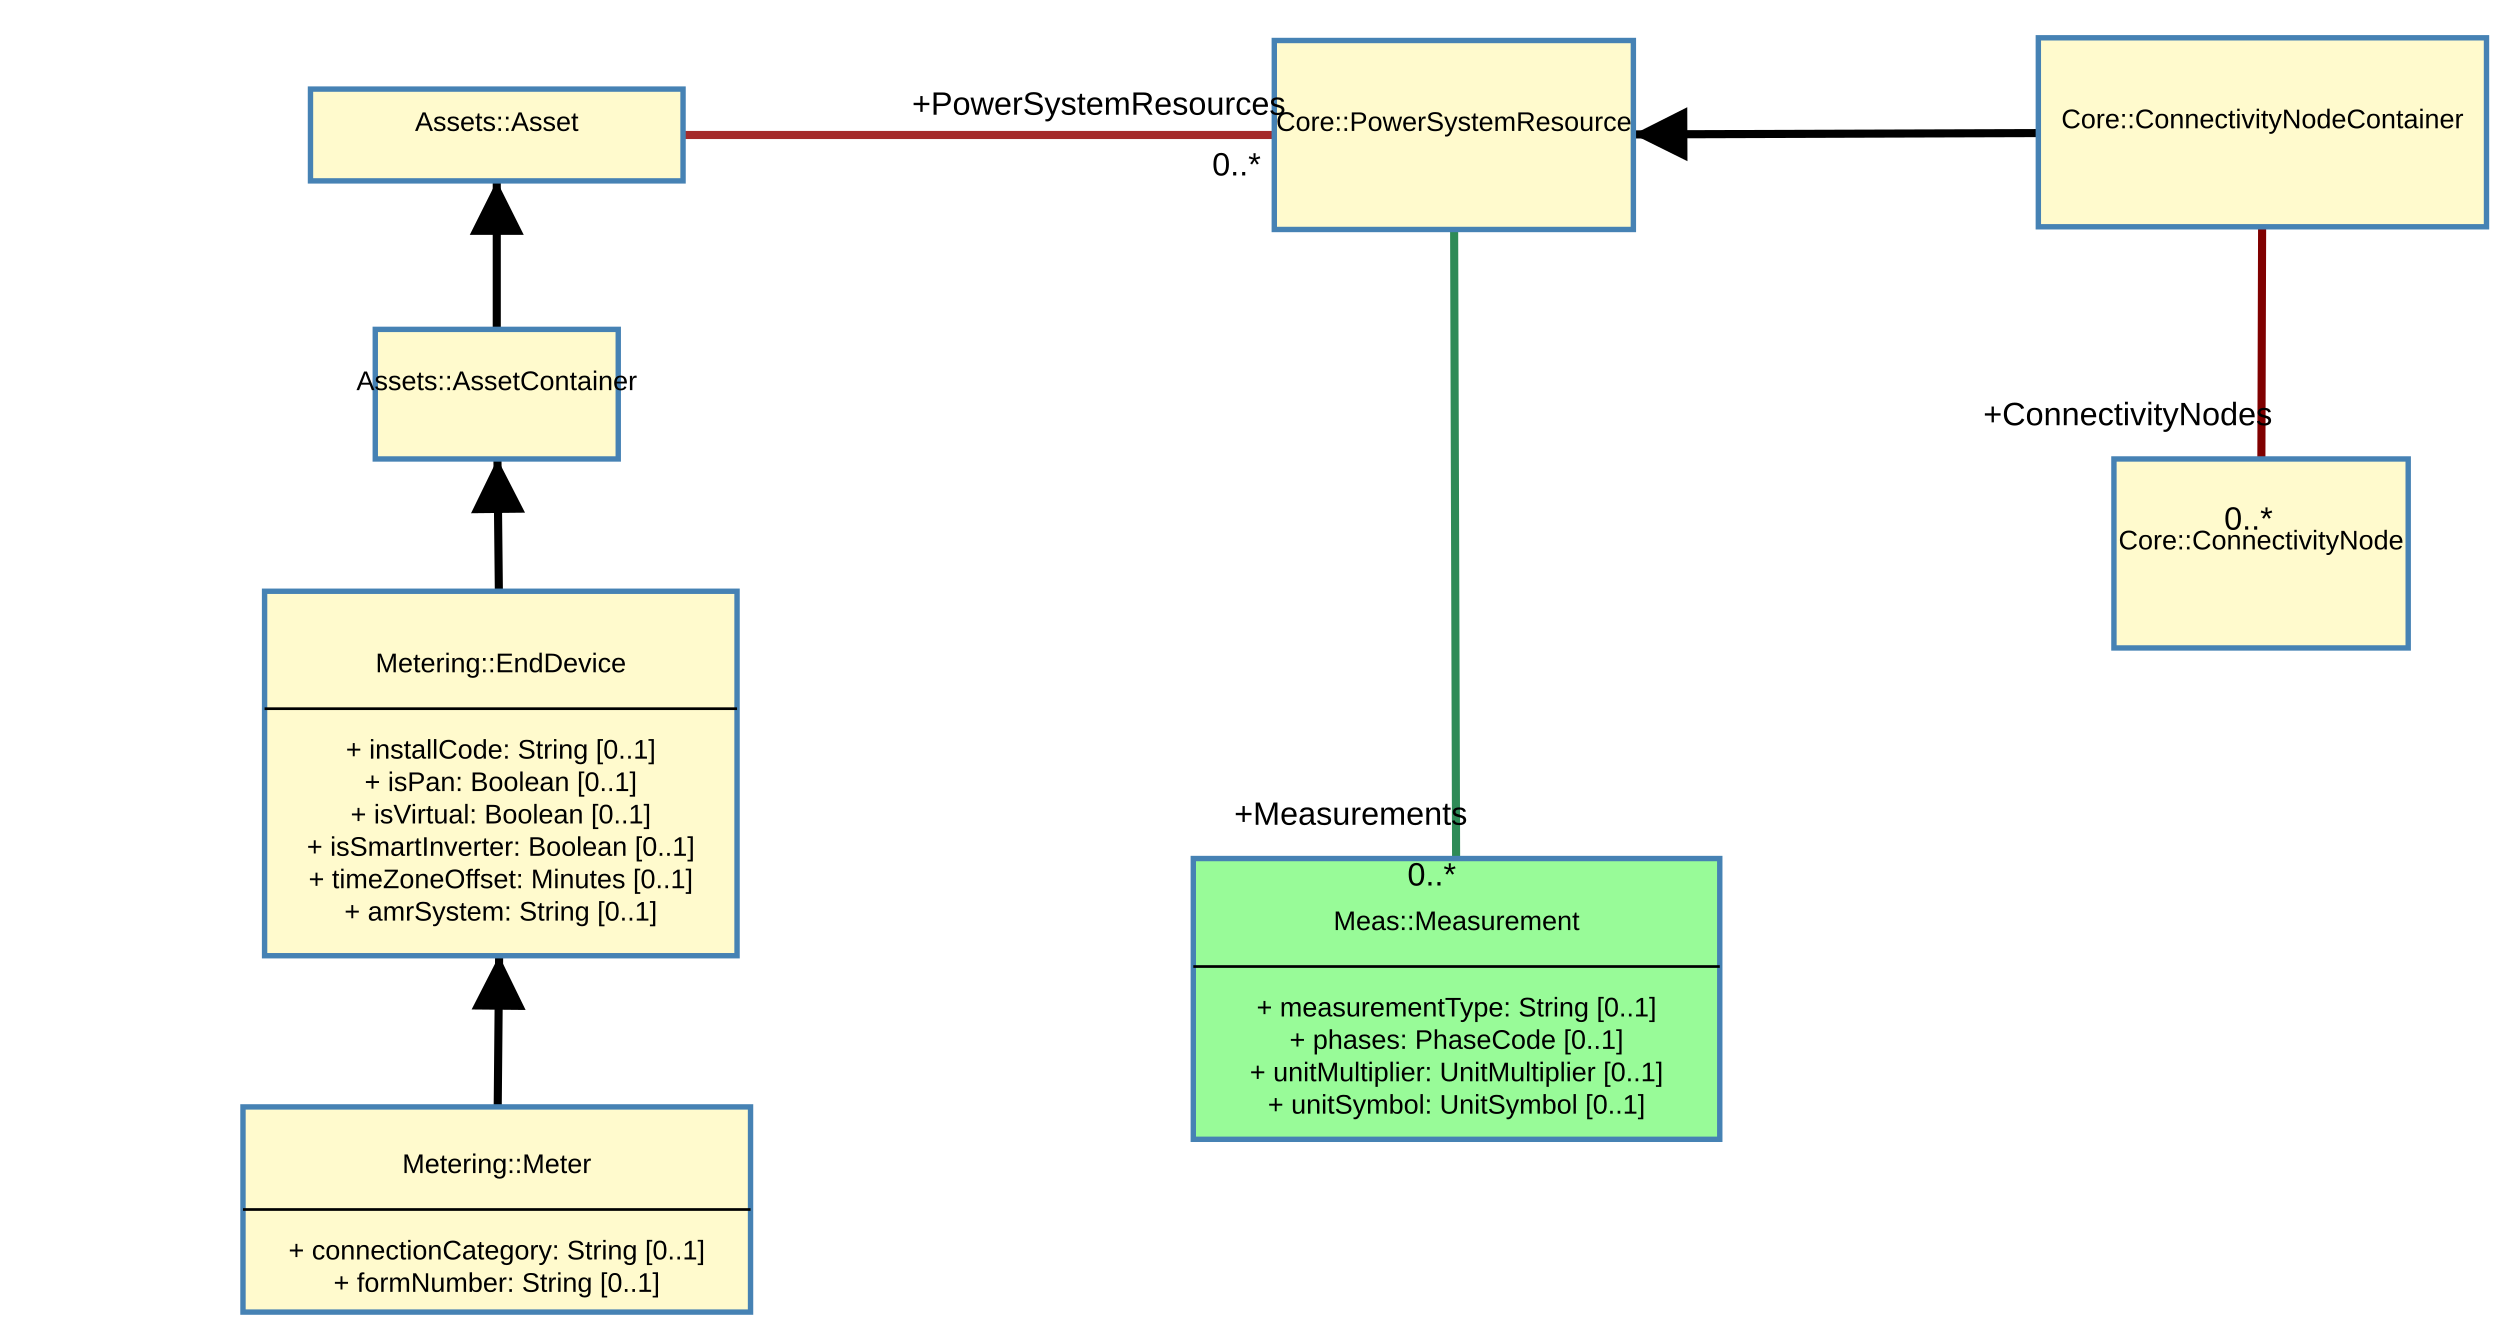
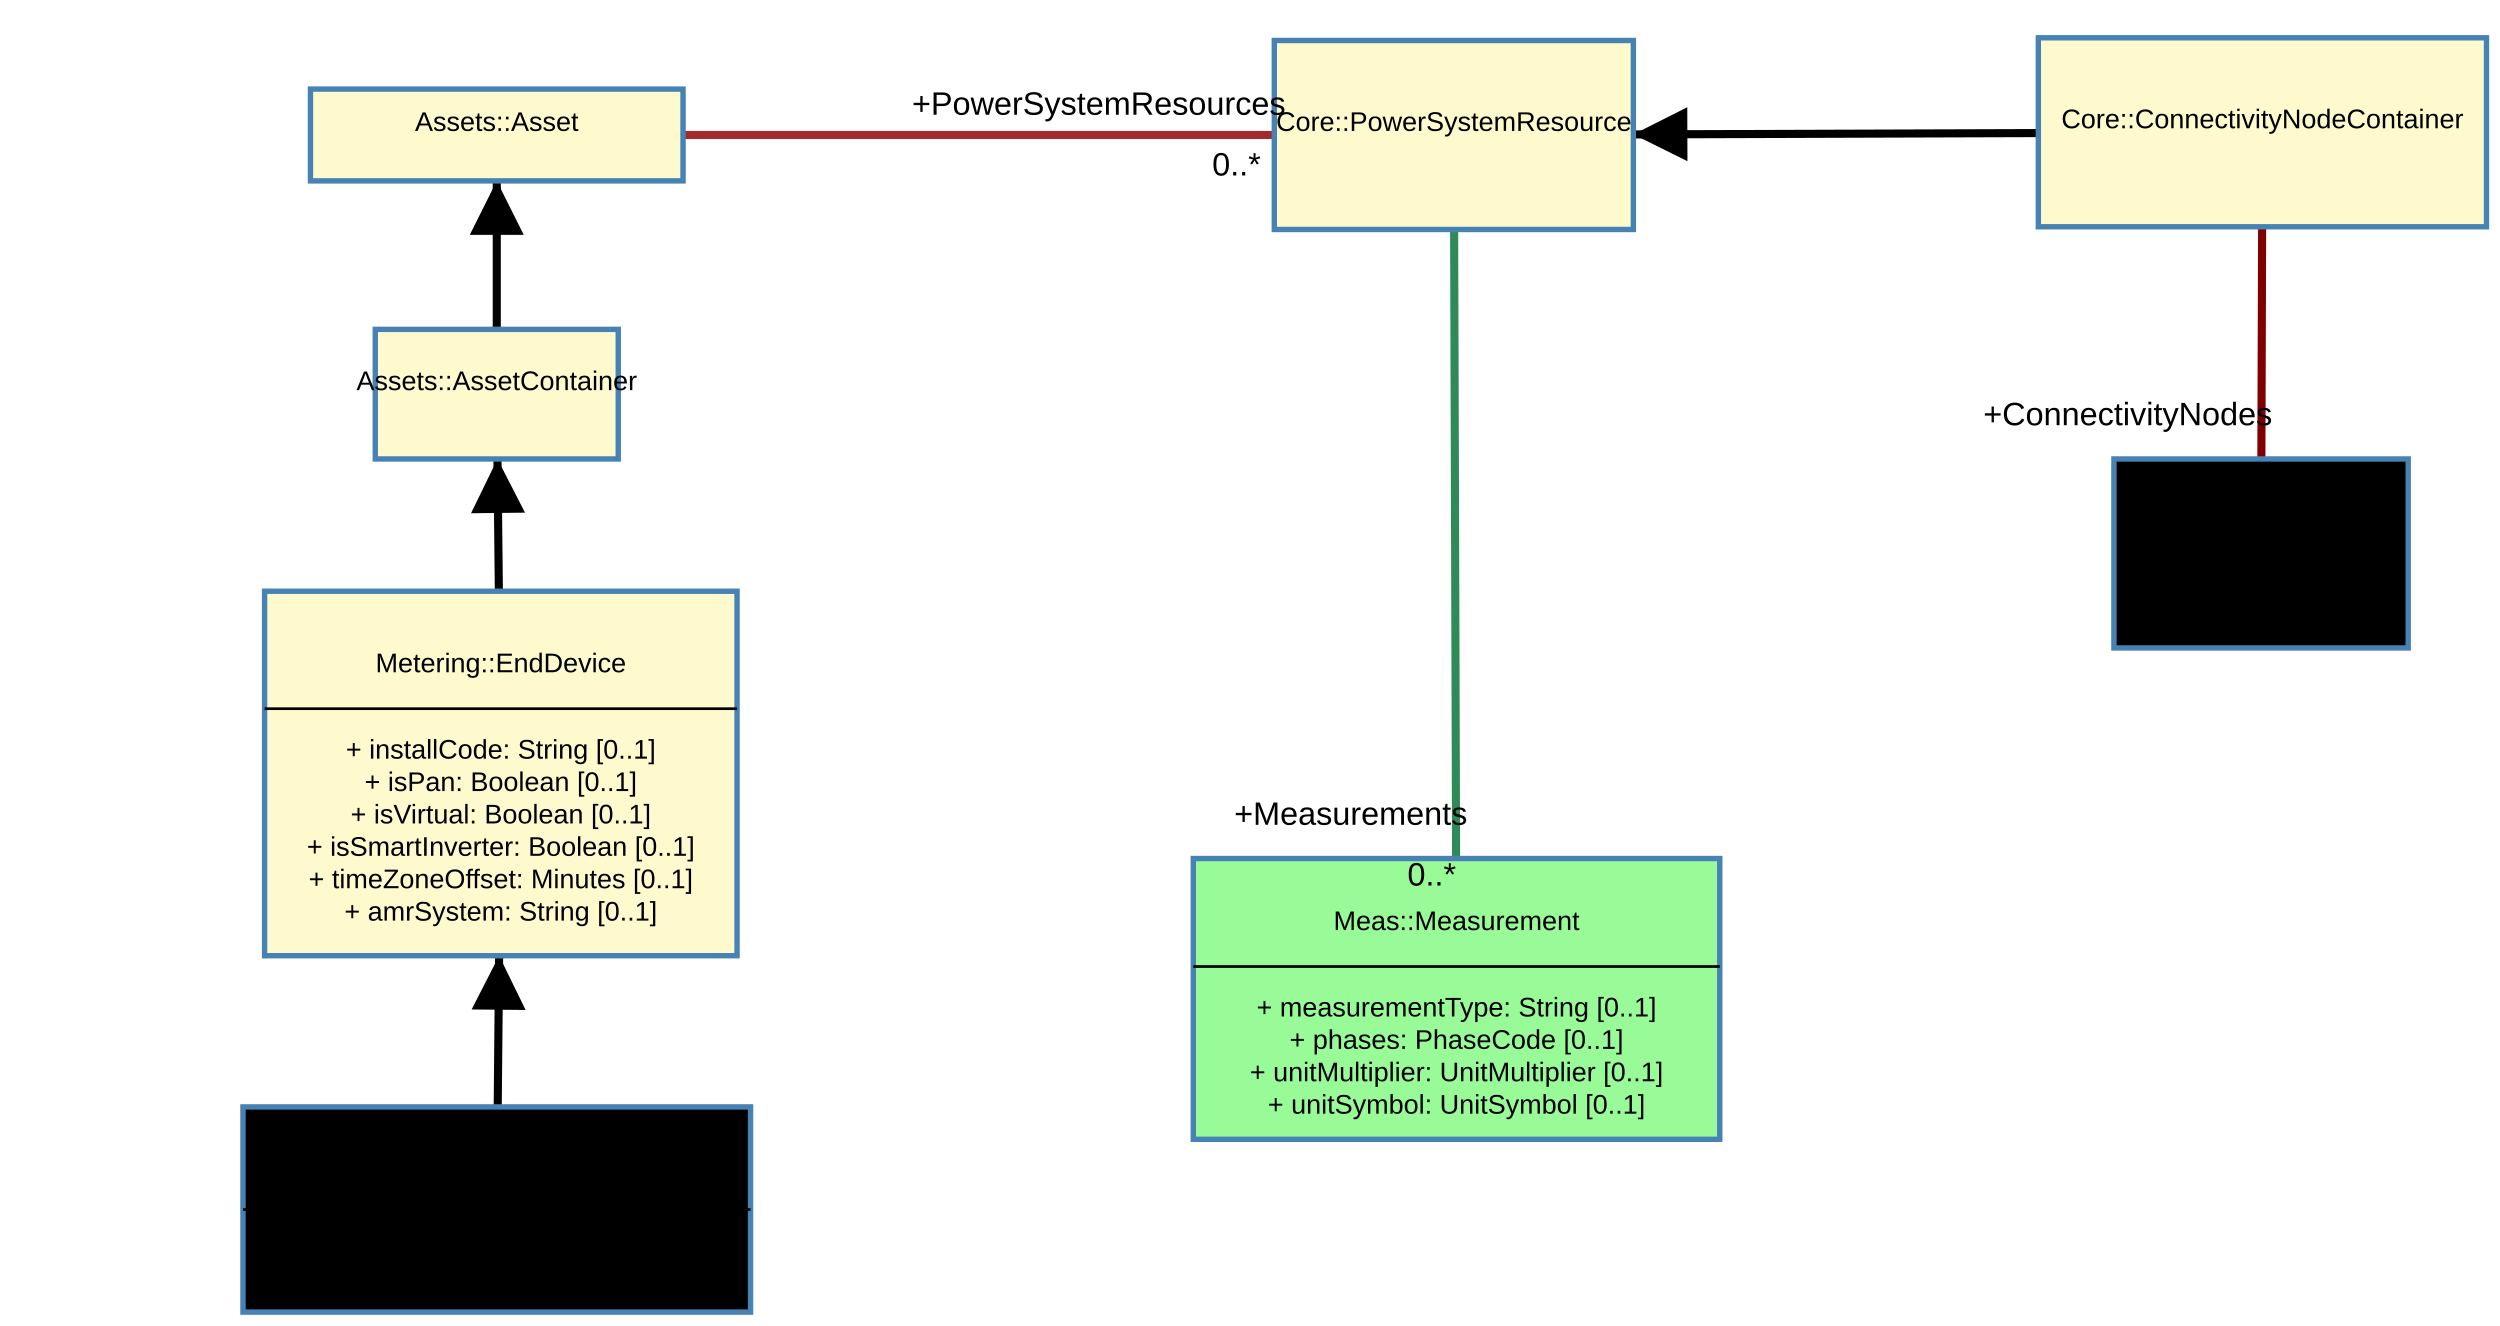
<svg xmlns="http://www.w3.org/2000/svg" width="926" height="491">
  <g class="zoom-group">
    <defs>
      <marker id="arrowhead" viewBox="-0 -5 10 10" refX="5" refY="0" orient="auto" markerWidth="10" markerHeight="10" xoverflow="visible">
        <path d="M 0,-5 L 10 ,0 L 0,5" fill="black" style="stroke: none;" />
      </marker>
    </defs>
    <line class="link" x1="538.5" y1="50" x2="539.5" y2="370" stroke="#2e8b57" stroke-width="3" />
    <line class="link" x1="184" y1="448" x2="185.5" y2="286.5" stroke="#000000" stroke-width="3" marker-end="url(#arrowhead)" />
    <line class="link" x1="185.5" y1="286.5" x2="184" y2="146" stroke="#000000" stroke-width="3" marker-end="url(#arrowhead)" />
    <line class="link" x1="184" y1="146" x2="184" y2="50" stroke="#000000" stroke-width="3" marker-end="url(#arrowhead)" />
    <line class="link" x1="184" y1="50" x2="538.5" y2="50" stroke="#a52a2a" stroke-width="3" />
    <line class="link" x1="838" y1="49" x2="538.5" y2="50" stroke="#000000" stroke-width="3" marker-end="url(#arrowhead)" />
    <line class="link" x1="837.5" y1="205" x2="838" y2="49" stroke="#800000" stroke-width="3" />
    <line class="arrow" x2="184.78" y2="364" x1="184" y1="448" stroke="#000000" stroke-width="2" marker-end="url(#arrowhead)" />
    <line class="arrow" x2="184.363" y2="179.999" x1="185.5" y1="286.5" stroke="#000000" stroke-width="2" marker-end="url(#arrowhead)" />
    <line class="arrow" x2="184" y2="77" x1="184" y1="146" stroke="#000000" stroke-width="2" marker-end="url(#arrowhead)" />
    <line class="arrow" x2="615" y2="49.745" x1="838" y1="49" stroke="#000000" stroke-width="2" marker-end="url(#arrowhead)" />
    <g class="draggable" transform="translate(98, 219)">
      <rect class="box" width="175" height="135" style="fill: #fffacd; stroke: steelblue; stroke-width: 2px; cursor: move;" />
      <text class="text" x="87.5" y="26.5" dy=".35em" text-anchor="middle" style="font-family: Arial, sans-serif; fill: black; font-size: 10px; pointer-events: none;">Metering::EndDevice</text>
      <line x1="0" x2="175" y1="43.5" y2="43.5" stroke="black" stroke-width="1" />
      <text class="text" x="87.5" y="58.5" dy=".35em" text-anchor="middle" style="font-family: Arial, sans-serif; fill: black; font-size: 10px; pointer-events: none;">+  installCode: String [0..1]</text>
      <text class="text" x="87.5" y="70.5" dy=".35em" text-anchor="middle" style="font-family: Arial, sans-serif; fill: black; font-size: 10px; pointer-events: none;">+  isPan: Boolean [0..1]</text>
      <text class="text" x="87.5" y="82.5" dy=".35em" text-anchor="middle" style="font-family: Arial, sans-serif; fill: black; font-size: 10px; pointer-events: none;">+  isVirtual: Boolean [0..1]</text>
      <text class="text" x="87.5" y="94.5" dy=".35em" text-anchor="middle" style="font-family: Arial, sans-serif; fill: black; font-size: 10px; pointer-events: none;">+  isSmartInverter: Boolean [0..1]</text>
      <text class="text" x="87.5" y="106.5" dy=".35em" text-anchor="middle" style="font-family: Arial, sans-serif; fill: black; font-size: 10px; pointer-events: none;">+  timeZoneOffset: Minutes [0..1]</text>
      <text class="text" x="87.5" y="118.5" dy=".35em" text-anchor="middle" style="font-family: Arial, sans-serif; fill: black; font-size: 10px; pointer-events: none;">+  amrSystem: String [0..1]</text>
    </g>
    <g class="draggable" transform="translate(139, 122)">
      <rect class="box" width="90" height="48" style="fill: #fffacd; stroke: steelblue; stroke-width: 2px; cursor: move;" />
      <text class="text" x="45" y="19" dy=".35em" text-anchor="middle" style="font-family: Arial, sans-serif; fill: black; font-size: 10px; pointer-events: none;">Assets::AssetContainer</text>
    </g>
    <g class="draggable" transform="translate(115, 33)">
      <rect class="box" width="138" height="34" style="fill: #fffacd; stroke: steelblue; stroke-width: 2px; cursor: move;" />
      <text class="text" x="69" y="12" dy=".35em" text-anchor="middle" style="font-family: Arial, sans-serif; fill: black; font-size: 10px; pointer-events: none;">Assets::Asset</text>
    </g>
    <g class="draggable" transform="translate(472, 15)">
      <rect class="box" width="133" height="70" style="fill: #fffacd; stroke: steelblue; stroke-width: 2px; cursor: move;" />
      <text class="text" x="66.5" y="30" dy=".35em" text-anchor="middle" style="font-family: Arial, sans-serif; fill: black; font-size: 10px; pointer-events: none;">Core::PowerSystemResource</text>
    </g>
    <g class="draggable" transform="translate(783, 170)">
-       <rect class="box" width="109" height="70" style="fill: #fffacd; stroke: steelblue; stroke-width: 2px; cursor: move;" />
+       <rect class="box" width="109" height="70" style="fill: #000000; stroke: steelblue; stroke-width: 2px; cursor: move;" />
      <text class="text" x="54.5" y="30" dy=".35em" text-anchor="middle" style="font-family: Arial, sans-serif; fill: black; font-size: 10px; pointer-events: none;">Core::ConnectivityNode</text>
    </g>
    <g class="draggable" transform="translate(755, 14)">
      <rect class="box" width="166" height="70" style="fill: #fffacd; stroke: steelblue; stroke-width: 2px; cursor: move;" />
      <text class="text" x="83" y="30" dy=".35em" text-anchor="middle" style="font-family: Arial, sans-serif; fill: black; font-size: 10px; pointer-events: none;">Core::ConnectivityNodeContainer</text>
    </g>
    <g class="draggable" transform="translate(90, 410)">
-       <rect class="box" width="188" height="76" style="fill: #fffacd; stroke: steelblue; stroke-width: 2px; cursor: move;" />
+       <rect class="box" width="188" height="76" style="fill: #000000; stroke: steelblue; stroke-width: 2px; cursor: move;" />
      <text class="text" x="94" y="21" dy=".35em" text-anchor="middle" style="font-family: Arial, sans-serif; fill: black; font-size: 10px; pointer-events: none;">Metering::Meter</text>
      <line x1="0" x2="188" y1="38" y2="38" stroke="black" stroke-width="1" />
      <text class="text" x="94" y="53" dy=".35em" text-anchor="middle" style="font-family: Arial, sans-serif; fill: black; font-size: 10px; pointer-events: none;">+  connectionCategory: String [0..1]</text>
      <text class="text" x="94" y="65" dy=".35em" text-anchor="middle" style="font-family: Arial, sans-serif; fill: black; font-size: 10px; pointer-events: none;">+  formNumber: String [0..1]</text>
    </g>
    <g class="draggable" transform="translate(442, 318)">
      <rect class="box" width="195" height="104" style="fill: #98fb98; stroke: steelblue; stroke-width: 2px; cursor: move;" />
      <text class="text" x="97.5" y="23" dy=".35em" text-anchor="middle" style="font-family: Arial, sans-serif; fill: black; font-size: 10px; pointer-events: none;">Meas::Measurement</text>
      <line x1="0" x2="195" y1="40" y2="40" stroke="black" stroke-width="1" />
      <text class="text" x="97.5" y="55" dy=".35em" text-anchor="middle" style="font-family: Arial, sans-serif; fill: black; font-size: 10px; pointer-events: none;">+  measurementType: String [0..1]</text>
      <text class="text" x="97.5" y="67" dy=".35em" text-anchor="middle" style="font-family: Arial, sans-serif; fill: black; font-size: 10px; pointer-events: none;">+  phases: PhaseCode [0..1]</text>
      <text class="text" x="97.5" y="79" dy=".35em" text-anchor="middle" style="font-family: Arial, sans-serif; fill: black; font-size: 10px; pointer-events: none;">+  unitMultiplier: UnitMultiplier [0..1]</text>
      <text class="text" x="97.5" y="91" dy=".35em" text-anchor="middle" style="font-family: Arial, sans-serif; fill: black; font-size: 10px; pointer-events: none;">+  unitSymbol: UnitSymbol [0..1]</text>
    </g>
    <text class="link-text-start-top" x="479.125" y="97.5" text-anchor="middle" style="font-family: Arial, sans-serif; font-size: 12px; fill: black;" />
    <text class="link-text-start-top" x="184.399" y="405" text-anchor="middle" style="font-family: Arial, sans-serif; font-size: 12px; fill: black;" />
    <text class="link-text-start-top" x="184.726" y="214" text-anchor="middle" style="font-family: Arial, sans-serif; font-size: 12px; fill: black;" />
    <text class="link-text-start-top" x="184" y="117" text-anchor="middle" style="font-family: Arial, sans-serif; font-size: 12px; fill: black;" />
    <text class="link-text-start-top" x="280" y="42.5" text-anchor="middle" style="font-family: Arial, sans-serif; font-size: 12px; fill: black;" />
    <text class="link-text-start-top" x="750" y="49.294" text-anchor="middle" style="font-family: Arial, sans-serif; font-size: 12px; fill: black;" />
    <text class="link-text-start-top" x="788.128" y="157.5" text-anchor="middle" style="font-family: Arial, sans-serif; font-size: 12px; fill: black;">+ConnectivityNodes</text>
    <text class="link-text-start-btm" x="527.125" y="75" dx="0.35em" dy="1.35em" text-anchor="middle" style="font-family: Arial, sans-serif; font-size: 12px; fill: black;" />
    <text class="link-text-start-btm" x="184.399" y="405" dx="0.35em" dy="1.35em" text-anchor="middle" style="font-family: Arial, sans-serif; font-size: 12px; fill: black;" />
    <text class="link-text-start-btm" x="184.726" y="214" dx="0.35em" dy="1.35em" text-anchor="middle" style="font-family: Arial, sans-serif; font-size: 12px; fill: black;" />
    <text class="link-text-start-btm" x="184" y="117" dx="0.35em" dy="1.35em" text-anchor="middle" style="font-family: Arial, sans-serif; font-size: 12px; fill: black;" />
    <text class="link-text-start-btm" x="269" y="65" dx="0.35em" dy="1.35em" text-anchor="middle" style="font-family: Arial, sans-serif; font-size: 12px; fill: black;" />
    <text class="link-text-start-btm" x="750" y="49.294" dx="0.35em" dy="1.35em" text-anchor="middle" style="font-family: Arial, sans-serif; font-size: 12px; fill: black;" />
    <text class="link-text-start-btm" x="828.628" y="180" dx="0.35em" dy="1.35em" text-anchor="middle" style="font-family: Arial, sans-serif; font-size: 12px; fill: black;">0..*</text>
    <text class="link-text-end-top" x="500.322" y="305.5" text-anchor="middle" style="font-family: Arial, sans-serif; font-size: 12px; fill: black;">+Measurements</text>
    <text class="link-text-end-top" x="184.827" y="359" text-anchor="middle" style="font-family: Arial, sans-serif; font-size: 12px; fill: black;" />
    <text class="link-text-end-top" x="184.31" y="175" text-anchor="middle" style="font-family: Arial, sans-serif; font-size: 12px; fill: black;" />
    <text class="link-text-end-top" x="184" y="72" text-anchor="middle" style="font-family: Arial, sans-serif; font-size: 12px; fill: black;" />
    <text class="link-text-end-top" x="407" y="42.5" text-anchor="middle" style="font-family: Arial, sans-serif; font-size: 12px; fill: black;">+PowerSystemResources</text>
    <text class="link-text-end-top" x="610" y="49.761" text-anchor="middle" style="font-family: Arial, sans-serif; font-size: 12px; fill: black;" />
    <text class="link-text-end-top" x="764.872" y="96.5" text-anchor="middle" style="font-family: Arial, sans-serif; font-size: 12px; fill: black;" />
    <text class="link-text-end-btm" x="530.322" y="328" text-anchor="middle" style="font-family: Arial, sans-serif; font-size: 12px; fill: black;">0..*</text>
    <text class="link-text-end-btm" x="184.827" y="359" text-anchor="middle" style="font-family: Arial, sans-serif; font-size: 12px; fill: black;" />
    <text class="link-text-end-btm" x="184.31" y="175" text-anchor="middle" style="font-family: Arial, sans-serif; font-size: 12px; fill: black;" />
    <text class="link-text-end-btm" x="184" y="72" text-anchor="middle" style="font-family: Arial, sans-serif; font-size: 12px; fill: black;" />
    <text class="link-text-end-btm" x="458" y="65" text-anchor="middle" style="font-family: Arial, sans-serif; font-size: 12px; fill: black;">0..*</text>
    <text class="link-text-end-btm" x="610" y="49.761" text-anchor="middle" style="font-family: Arial, sans-serif; font-size: 12px; fill: black;" />
    <text class="link-text-end-btm" x="832.372" y="74" text-anchor="middle" style="font-family: Arial, sans-serif; font-size: 12px; fill: black;" />
  </g>
</svg>
